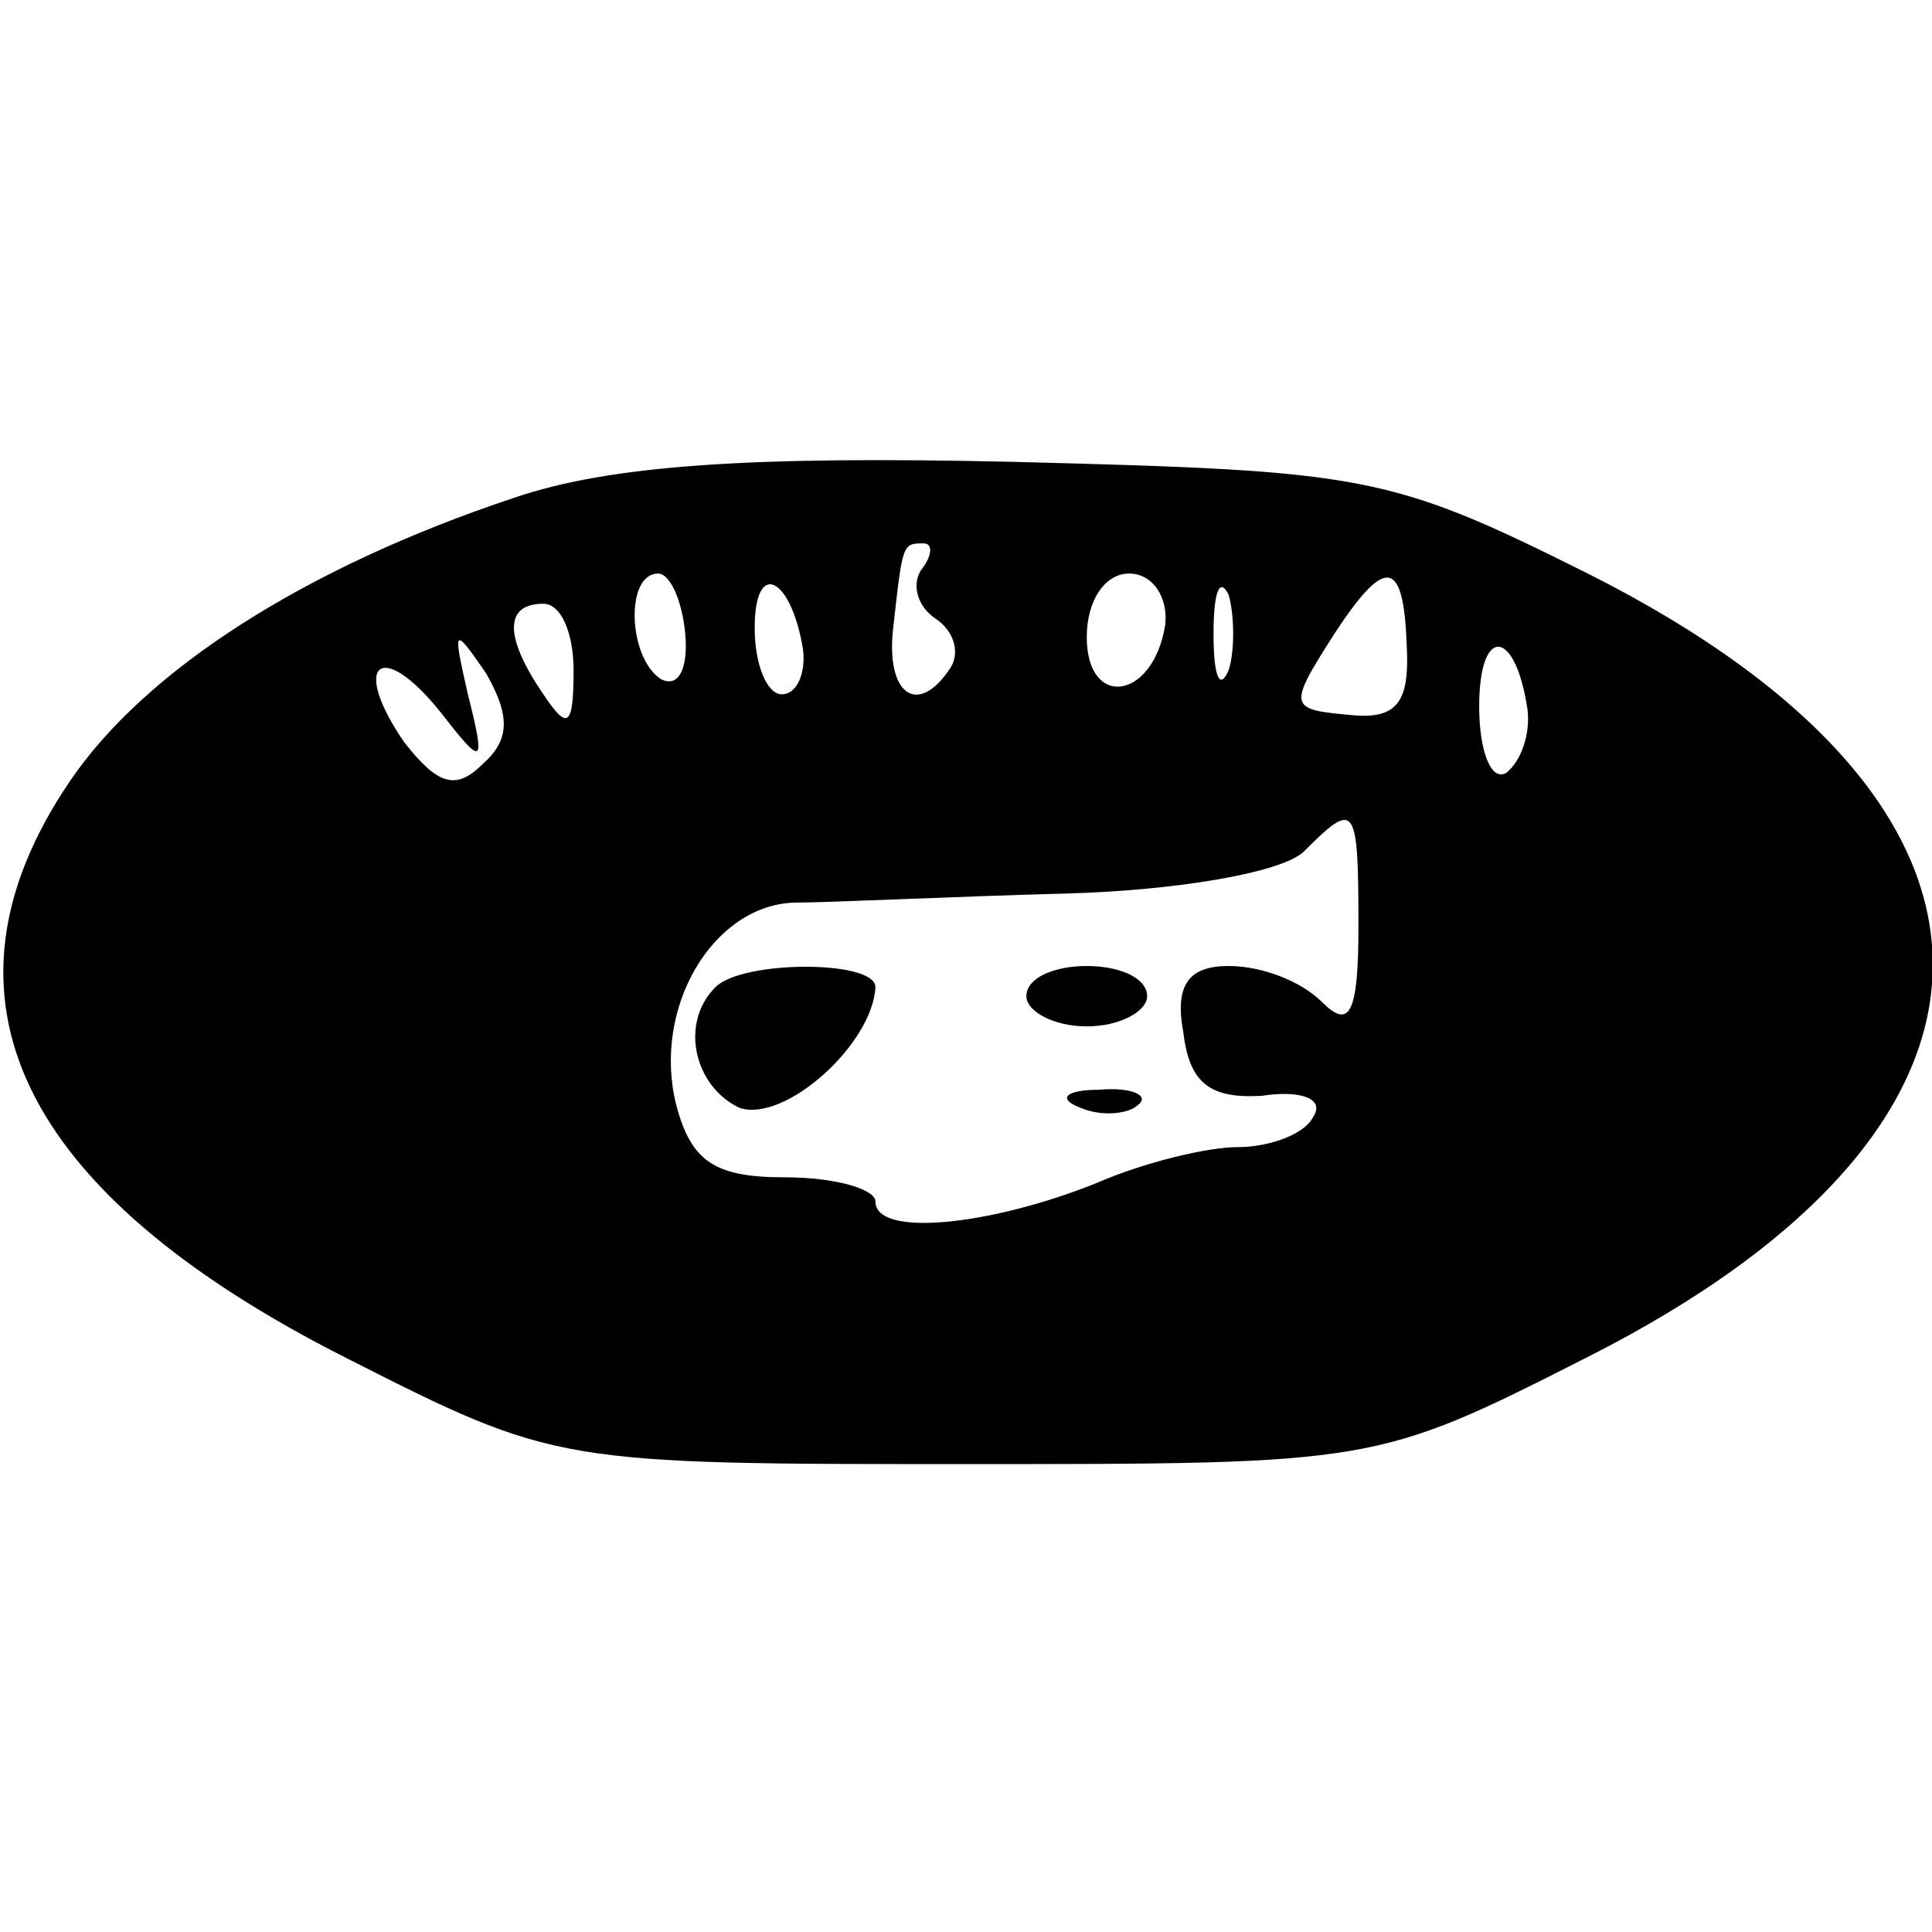
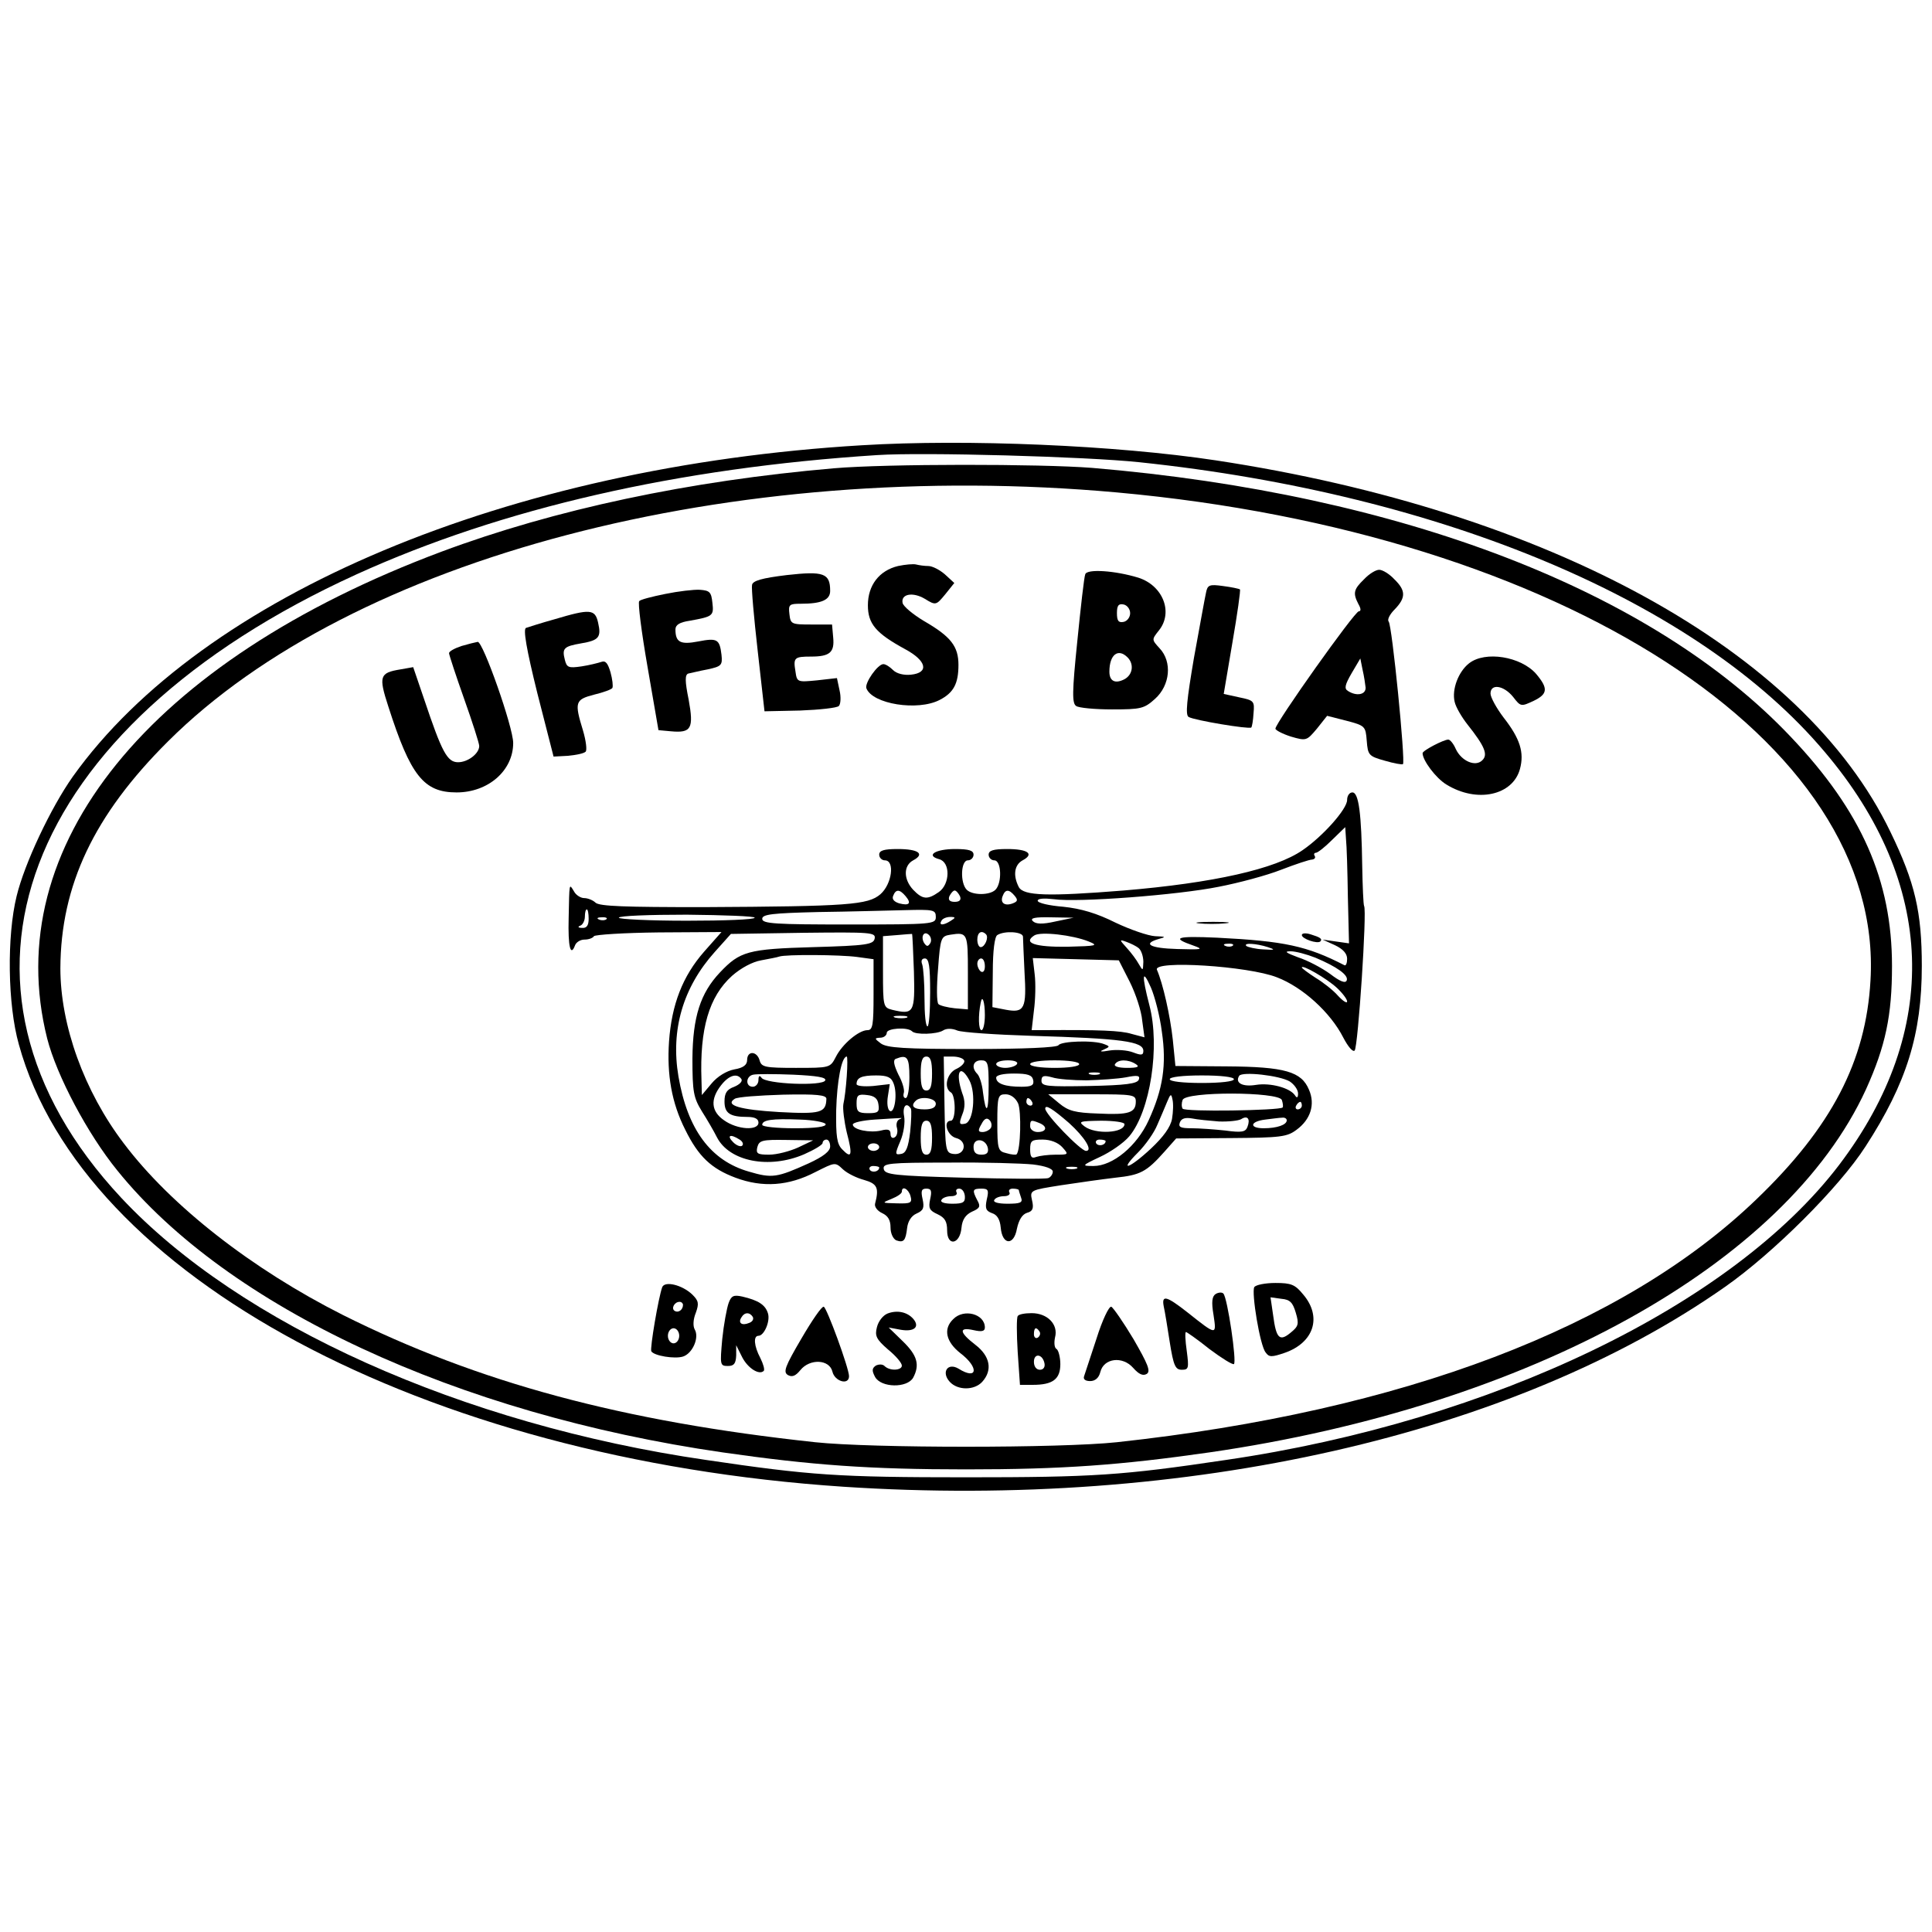
- <svg xmlns="http://www.w3.org/2000/svg" version="1.0" width="64pt" height="64pt" viewBox="0 0 64 64" preserveAspectRatio="xMidYMid meet">
-   <g transform="translate(0,64) scale(0.1,-0.1)" fill="#000000" stroke="none">
-     <path d="M170 475 c-69 -23 -122 -57 -147 -94 -48 -71 -17 -136 92 -191 69 -35 70 -35 205 -35 135 0 136 0 205 35 153 77 154 183 1 260 -66 33 -74 34 -190 37 -87 2 -134 -1 -166 -12z m135 -24 c-3 -5 -1 -12 5 -16 6 -4 8 -11 5 -16 -11 -17 -22 -9 -19 14 3 27 3 27 10 27 3 0 3 -4 -1 -9z m-78 -21 c1 -11 -2 -18 -8 -15 -11 7 -12 35 -1 35 4 0 8 -9 9 -20z m39 -5 c1 -8 -2 -15 -7 -15 -5 0 -9 10 -9 22 0 23 12 17 16 -7z m120 8 c-4 -25 -26 -28 -26 -4 0 12 6 21 14 21 8 0 13 -8 12 -17z m21 -15 c-3 -7 -5 -2 -5 12 0 14 2 19 5 13 2 -7 2 -19 0 -25z m59 8 c1 -18 -3 -24 -17 -23 -22 2 -23 2 -7 27 17 26 23 25 24 -4z m-276 -8 c0 -19 -2 -20 -10 -8 -13 19 -13 30 0 30 6 0 10 -10 10 -22z m-30 -31 c-9 -9 -15 -7 -26 7 -18 26 -8 35 12 10 14 -18 15 -18 9 6 -5 22 -5 23 6 7 8 -14 8 -22 -1 -30z m346 18 c1 -8 -2 -17 -7 -21 -5 -3 -9 7 -9 22 0 27 12 26 16 -1z m-56 -72 c0 -29 -3 -34 -12 -25 -7 7 -20 12 -31 12 -13 0 -18 -6 -15 -22 2 -17 9 -22 26 -21 13 2 21 -1 17 -7 -3 -6 -15 -10 -25 -10 -10 0 -31 -5 -47 -12 -35 -14 -73 -18 -73 -6 0 4 -13 8 -30 8 -23 0 -31 5 -36 24 -8 32 12 66 39 67 12 0 52 2 90 3 37 1 72 7 79 14 17 17 18 16 18 -25z" />
-     <path d="M237 313 c-12 -12 -7 -33 8 -40 15 -5 44 21 45 40 0 9 -44 9 -53 0z" />
-     <path d="M340 310 c0 -5 9 -10 20 -10 11 0 20 5 20 10 0 6 -9 10 -20 10 -11 0 -20 -4 -20 -10z" />
-     <path d="M358 273 c7 -3 16 -2 19 1 4 3 -2 6 -13 5 -11 0 -14 -3 -6 -6z" />
+ <svg xmlns="http://www.w3.org/2000/svg" version="1.0" width="512pt" height="512pt" viewBox="0 0 512 512" preserveAspectRatio="xMidYMid meet">
+   <g transform="translate(0,512) scale(0.1,-0.1)" fill="#000000" stroke="none">
+     <path d="M2284 3940 c-938 -56 -1746 -395 -2091 -878 -58 -82 -128 -230 -149 -317 -26 -106 -24 -287 6 -393 169 -614 1073 -1098 2185 -1172 909 -60 1776 136 2337 530 127 89 302 263 372 372 109 168 149 298 149 478 0 143 -18 221 -83 355 -231 481 -905 851 -1788 985 -264 40 -660 57 -938 40z m736 -45 c806 -85 1481 -370 1816 -768 295 -348 308 -738 38 -1094 -284 -373 -920 -679 -1625 -782 -275 -41 -351 -46 -689 -46 -338 0 -412 5 -689 46 -646 94 -1236 359 -1550 695 -524 561 -265 1247 624 1652 385 175 851 282 1380 316 122 8 554 -4 695 -19z" />
+     <path d="M2210 3879 c-383 -33 -740 -109 -1040 -221 -775 -290 -1173 -781 -1045 -1290 25 -98 107 -253 186 -350 292 -362 899 -645 1604 -747 237 -34 390 -45 645 -45 255 0 408 11 645 45 850 123 1527 498 1740 962 52 115 69 196 69 327 0 227 -81 410 -268 607 -367 388 -1033 644 -1851 713 -139 11 -546 11 -685 -1z m750 -64 c1180 -107 2034 -660 1997 -1293 -12 -214 -103 -389 -302 -580 -353 -340 -938 -562 -1695 -644 -149 -16 -651 -16 -800 0 -511 55 -893 158 -1251 337 -240 121 -456 289 -581 455 -105 138 -168 313 -168 464 1 220 89 406 285 601 489 488 1495 752 2515 660z" />
+     <path d="M2380 3620 c-50 -12 -80 -51 -80 -104 0 -49 21 -74 98 -116 58 -31 65 -63 16 -68 -19 -2 -38 3 -47 12 -9 9 -20 16 -26 16 -15 0 -50 -50 -45 -64 16 -42 136 -61 194 -31 37 19 50 43 50 93 0 49 -20 75 -91 116 -30 18 -55 39 -57 48 -5 24 27 30 59 11 29 -18 30 -17 54 12 l24 30 -25 23 c-14 12 -33 22 -44 22 -10 0 -24 2 -32 4 -7 2 -29 0 -48 -4z" />
+     <path d="M2085 3596 c-66 -8 -90 -15 -92 -26 -2 -8 5 -87 15 -175 l18 -160 94 2 c52 2 98 7 103 12 5 5 6 24 2 41 l-7 33 -53 -6 c-52 -5 -53 -5 -57 24 -6 36 -3 39 41 39 50 0 63 11 59 51 l-3 34 -55 0 c-53 0 -55 1 -58 28 -3 25 0 27 30 27 55 0 78 10 78 34 0 47 -17 53 -115 42z" />
+     <path d="M2876 3598 c-3 -7 -12 -87 -21 -177 -14 -136 -14 -165 -3 -172 7 -5 50 -9 95 -9 77 0 85 2 114 28 40 36 46 98 12 134 -21 23 -21 23 -2 47 39 48 11 119 -54 140 -62 19 -137 24 -141 9z m119 -103 c0 -11 -8 -21 -17 -23 -14 -3 -18 3 -18 23 0 20 4 26 18 23 9 -2 17 -12 17 -23z m-7 -117 c18 -18 14 -46 -8 -58 -25 -13 -40 -5 -40 20 0 45 23 63 48 38z" />
+     <path d="M3615 3585 c-28 -27 -30 -37 -15 -66 7 -12 7 -19 1 -19 -11 0 -221 -296 -221 -311 0 -4 19 -14 41 -21 41 -12 42 -11 69 21 l27 34 51 -13 c50 -13 51 -15 54 -53 3 -38 5 -41 48 -53 24 -7 46 -11 48 -9 7 6 -29 370 -38 378 -4 5 3 19 16 32 30 31 30 50 -1 80 -13 14 -31 25 -40 25 -9 0 -27 -11 -40 -25z m4 -287 c1 -19 -24 -24 -47 -9 -10 6 -8 16 10 47 l23 39 6 -30 c4 -17 7 -38 8 -47z" />
+     <path d="M3196 3549 c-3 -13 -17 -91 -32 -173 -19 -112 -23 -151 -14 -156 15 -9 160 -33 166 -28 2 2 5 19 6 38 3 32 1 34 -38 42 l-41 9 23 136 c13 75 22 139 20 141 -3 2 -22 6 -45 9 -36 5 -41 3 -45 -18z" />
+     <path d="M1763 3546 c-35 -7 -66 -15 -69 -19 -4 -4 6 -82 22 -174 l29 -168 33 -3 c54 -5 61 7 47 84 -10 49 -10 66 -1 69 6 1 29 7 51 11 37 8 40 11 37 39 -5 41 -11 45 -62 35 -47 -9 -60 -2 -60 32 0 12 11 19 38 23 61 11 64 13 60 47 -3 29 -7 33 -33 35 -16 1 -58 -4 -92 -11z" />
+     <path d="M1470 3479 c-36 -10 -70 -21 -76 -23 -8 -3 1 -56 30 -173 l43 -168 38 2 c21 2 42 6 47 11 4 4 1 29 -7 56 -23 75 -21 82 29 95 25 6 47 14 49 18 2 5 0 23 -5 41 -7 24 -13 32 -24 28 -9 -3 -33 -9 -53 -12 -34 -5 -39 -3 -44 17 -8 31 -3 36 43 44 47 8 54 16 45 55 -8 36 -21 37 -115 9z" />
+     <path d="M1223 3408 c-18 -6 -33 -14 -33 -19 0 -4 18 -59 40 -121 22 -62 40 -118 40 -125 0 -20 -30 -43 -56 -43 -29 0 -43 27 -90 167 l-29 85 -34 -6 c-55 -9 -58 -18 -32 -98 59 -184 94 -228 181 -228 84 0 150 58 150 131 0 42 -80 269 -94 268 -6 -1 -26 -6 -43 -11z" />
+     <path d="M3893 3362 c-28 -22 -46 -69 -38 -102 3 -14 19 -41 34 -60 46 -58 55 -80 39 -95 -18 -18 -55 -2 -70 30 -6 14 -15 25 -20 25 -12 0 -68 -29 -68 -36 0 -19 35 -66 63 -83 81 -50 176 -29 195 41 12 44 0 81 -43 136 -19 25 -35 54 -35 64 0 27 35 22 60 -9 20 -26 21 -26 55 -10 37 18 38 33 6 71 -40 46 -135 62 -178 28z" />
+     <path d="M3570 3000 c0 -24 -64 -96 -118 -133 -72 -50 -236 -87 -475 -107 -201 -16 -264 -14 -277 9 -16 31 -12 59 10 71 32 17 14 30 -41 30 -37 0 -49 -4 -49 -15 0 -8 7 -15 15 -15 19 0 21 -60 3 -78 -15 -15 -61 -15 -76 0 -18 18 -16 78 3 78 8 0 15 7 15 15 0 11 -12 15 -49 15 -52 0 -79 -17 -42 -27 30 -8 29 -66 -1 -87 -30 -21 -43 -20 -68 6 -26 28 -26 64 0 78 32 17 14 30 -41 30 -37 0 -49 -4 -49 -15 0 -8 7 -15 15 -15 27 0 19 -63 -12 -90 -33 -28 -84 -32 -470 -34 -204 0 -275 2 -285 12 -6 6 -20 12 -30 12 -9 0 -22 8 -27 18 -13 21 -12 25 -14 -71 -2 -76 5 -104 17 -72 3 8 14 15 25 15 11 0 22 4 25 9 3 4 80 9 172 10 l166 1 -46 -52 c-57 -65 -86 -140 -93 -238 -6 -88 7 -163 43 -234 35 -71 69 -103 133 -127 72 -27 141 -22 212 15 52 26 52 27 73 7 12 -11 37 -23 56 -28 35 -10 40 -21 29 -63 -2 -8 6 -19 19 -25 15 -7 22 -18 22 -38 0 -16 7 -30 15 -34 20 -7 25 -1 29 33 2 17 11 32 25 38 18 8 21 15 16 38 -5 22 -3 28 10 28 13 0 15 -6 10 -28 -5 -24 -2 -30 20 -40 19 -9 25 -19 25 -43 0 -43 34 -37 38 7 2 22 11 35 28 43 21 9 23 14 14 30 -14 27 -13 31 11 31 18 0 20 -4 14 -29 -5 -24 -2 -30 14 -36 13 -4 21 -16 23 -38 4 -47 35 -49 43 -3 5 23 14 38 27 42 15 4 18 12 13 33 -6 27 -5 27 77 40 46 7 110 16 144 20 66 7 82 15 130 69 l31 35 146 1 c130 1 148 3 173 22 37 27 50 67 33 106 -20 48 -63 61 -219 62 l-135 1 -7 70 c-7 64 -26 148 -42 185 -11 26 242 10 318 -20 68 -26 142 -93 176 -160 12 -23 25 -39 30 -34 9 10 33 371 25 383 -2 4 -4 52 -5 107 -2 137 -9 194 -26 194 -8 0 -14 -9 -14 -20z m2 -257 l3 -123 -35 5 -35 5 33 -15 c21 -10 32 -22 32 -36 0 -11 -3 -19 -7 -17 -99 51 -159 64 -337 73 -109 5 -124 0 -63 -21 28 -10 23 -11 -43 -9 -73 2 -94 14 -48 27 19 5 17 6 -11 7 -18 1 -65 17 -105 36 -50 25 -91 37 -138 42 -38 3 -68 10 -68 16 0 6 17 7 43 4 63 -9 328 11 437 33 52 10 127 30 165 45 39 15 75 27 82 27 7 1 10 5 7 10 -3 4 -1 8 3 8 5 0 24 15 43 34 l35 34 2 -31 c2 -18 4 -87 5 -154z m-1172 2 c16 -19 10 -26 -17 -19 -13 4 -20 11 -16 20 7 18 17 18 33 -1z m144 0 c4 -10 -1 -15 -14 -15 -13 0 -18 5 -14 15 4 8 10 15 14 15 4 0 10 -7 14 -15z m145 1 c9 -11 8 -15 -5 -20 -21 -8 -34 1 -27 19 7 19 17 19 32 1z m-1129 -61 c0 -17 -5 -25 -17 -24 -11 0 -13 3 -5 6 6 2 12 13 12 24 0 10 2 19 5 19 3 0 5 -11 5 -25z m920 5 c0 -19 -7 -20 -230 -20 -196 0 -230 2 -230 15 0 12 26 15 148 18 81 1 184 4 230 5 76 2 82 1 82 -18z m-480 -2 c0 -5 -81 -8 -180 -8 -99 0 -180 4 -180 8 0 5 81 8 180 8 99 -1 180 -4 180 -8z m-393 -4 c-3 -3 -12 -4 -19 -1 -8 3 -5 6 6 6 11 1 17 -2 13 -5z m913 -4 c-20 -13 -33 -13 -25 0 3 6 14 10 23 10 15 0 15 -2 2 -10z m277 -2 c-35 -8 -52 -7 -60 1 -8 8 5 11 49 10 l59 -1 -48 -10z m-479 -45 c-3 -16 -21 -19 -163 -23 -173 -5 -194 -11 -247 -67 -52 -55 -72 -118 -73 -228 0 -89 3 -104 25 -140 14 -22 32 -53 40 -69 33 -64 138 -85 231 -45 27 12 49 25 49 30 0 5 5 9 10 9 6 0 10 -8 10 -18 0 -13 -18 -27 -57 -45 -84 -38 -97 -40 -158 -22 -102 29 -163 112 -187 252 -21 124 12 236 96 330 l43 48 192 3 c179 2 192 1 189 -15z m104 -88 c3 -109 0 -115 -58 -101 -23 6 -24 9 -24 101 l0 94 38 3 c20 2 38 3 39 3 1 0 3 -45 5 -100z m43 75 c-6 -9 -9 -9 -16 1 -10 17 0 34 13 21 6 -6 7 -16 3 -22z m100 -76 l0 -99 -35 3 c-19 2 -39 7 -43 11 -5 5 -5 47 -1 94 6 83 8 86 33 90 45 7 46 4 46 -99z m48 100 c8 -8 -3 -34 -14 -34 -5 0 -9 9 -9 20 0 19 11 26 23 14z m98 -6 c0 -7 2 -49 4 -93 6 -98 0 -110 -49 -101 l-36 7 1 92 c0 58 5 95 12 99 19 12 67 9 68 -4z m174 -13 c27 -11 22 -12 -57 -14 -85 -1 -118 10 -87 30 17 11 102 1 144 -16z m133 -18 c6 -5 12 -21 12 -36 -1 -24 -1 -25 -12 -6 -6 11 -20 30 -32 43 -20 22 -20 23 -1 16 11 -4 26 -11 33 -17z m249 7 c-3 -3 -12 -4 -19 -1 -8 3 -5 6 6 6 11 1 17 -2 13 -5z m93 -4 c21 -7 19 -8 -12 -6 -21 1 -41 6 -45 9 -9 9 26 7 57 -3z m126 -28 c57 -24 88 -46 83 -60 -3 -9 -18 -3 -44 17 -22 16 -60 36 -85 44 -32 12 -38 16 -20 16 14 0 43 -8 66 -17z m-1215 2 l44 -6 0 -94 c0 -80 -2 -94 -16 -94 -23 0 -67 -37 -84 -71 -15 -29 -16 -29 -106 -29 -82 0 -91 2 -96 20 -7 25 -33 26 -33 1 0 -13 -10 -21 -34 -25 -21 -4 -45 -19 -60 -37 l-26 -31 -1 39 c-5 137 20 222 81 277 24 21 54 37 77 41 21 4 43 8 48 10 17 6 161 5 206 -1z m194 -94 c0 -49 -3 -90 -7 -90 -5 0 -8 33 -8 74 0 41 -3 81 -6 90 -4 10 -1 16 7 16 11 0 14 -21 14 -90z m145 69 c0 -11 -4 -17 -10 -14 -5 3 -10 13 -10 21 0 8 5 14 10 14 6 0 10 -9 10 -21z m384 -41 c16 -32 31 -78 33 -103 l6 -44 -34 9 c-29 9 -85 11 -235 10 l-30 0 6 52 c4 29 5 72 2 96 l-5 43 114 -3 114 -3 29 -57z m549 -16 c15 -14 27 -30 27 -36 0 -6 -11 1 -24 15 -13 15 -40 36 -60 48 -20 13 -36 25 -36 27 0 9 66 -29 93 -54z m-464 -116 c13 -88 3 -152 -35 -235 -31 -68 -95 -121 -146 -121 -32 0 -32 1 17 24 28 13 63 37 78 55 55 66 82 237 53 347 -21 81 -19 99 4 47 10 -23 24 -76 29 -117z m-469 44 c0 -22 -4 -40 -9 -40 -8 0 -9 39 -2 73 4 22 11 2 11 -33z m-207 -7 c-7 -2 -21 -2 -30 0 -10 3 -4 5 12 5 17 0 24 -2 18 -5z m14 -36 c9 -10 66 -8 82 2 9 6 24 6 38 0 13 -5 101 -11 196 -14 241 -7 297 -15 297 -40 0 -12 -6 -12 -27 -4 -15 6 -44 8 -63 5 -22 -4 -28 -3 -16 2 18 8 18 9 2 15 -27 11 -114 8 -121 -3 -4 -6 -91 -10 -229 -10 -180 0 -226 3 -242 15 -17 13 -17 14 -1 15 9 0 17 6 17 13 0 12 55 16 67 4z m-173 -119 c-2 -29 -6 -62 -9 -74 -2 -12 2 -45 9 -75 16 -61 13 -71 -12 -45 -14 14 -17 34 -16 104 2 75 14 142 28 142 2 0 2 -24 0 -52z m166 -3 c0 -30 -4 -55 -10 -55 -5 0 -7 6 -5 13 3 7 -3 29 -14 49 -12 25 -15 39 -7 42 30 12 36 5 36 -49z m60 10 c0 -33 -4 -45 -15 -45 -11 0 -15 12 -15 45 0 33 4 45 15 45 11 0 15 -12 15 -45z m85 35 c3 -5 -5 -15 -19 -22 -27 -11 -36 -51 -16 -63 6 -3 10 -22 10 -41 0 -19 -4 -34 -10 -34 -22 0 -10 -40 14 -46 31 -8 24 -47 -8 -42 -20 3 -21 9 -23 131 l-2 127 24 0 c13 0 27 -4 30 -10z m65 -67 c0 -72 -7 -80 -15 -18 -2 21 -9 43 -15 49 -17 17 -11 36 10 36 18 0 20 -7 20 -67z m75 57 c-3 -5 -17 -10 -31 -10 -13 0 -24 5 -24 10 0 6 14 10 31 10 17 0 28 -4 24 -10z m165 0 c0 -6 -28 -10 -65 -10 -37 0 -65 4 -65 10 0 6 28 10 65 10 37 0 65 -4 65 -10z m150 0 c11 -7 5 -10 -23 -10 -23 0 -36 4 -32 10 8 13 35 13 55 0z m-823 -43 c-5 -16 -159 -10 -169 7 -5 7 -8 5 -8 -6 0 -10 -7 -18 -15 -18 -20 0 -19 28 1 32 9 2 57 2 106 0 63 -3 88 -7 85 -15z m382 0 c18 -34 11 -111 -12 -115 -15 -3 -16 0 -7 24 8 19 8 37 0 57 -19 56 -6 80 19 34z m169 1 c3 -14 -4 -18 -31 -18 -43 0 -67 8 -67 24 0 7 19 11 47 11 37 0 48 -4 51 -17z m175 15 c-7 -2 -19 -2 -25 0 -7 3 -2 5 12 5 14 0 19 -2 13 -5z m505 -19 c12 -8 22 -22 22 -32 0 -11 -3 -13 -8 -5 -13 20 -65 34 -103 28 -36 -6 -57 5 -45 24 8 12 107 1 134 -15z m-1453 6 c3 -6 -5 -14 -19 -20 -20 -7 -26 -17 -26 -39 0 -31 14 -41 61 -41 19 0 29 -5 29 -15 0 -22 -56 -19 -91 6 -35 24 -37 56 -8 93 21 27 43 33 54 16z m403 -11 c11 -27 3 -81 -10 -73 -6 4 -8 21 -5 39 l5 32 -44 -5 c-25 -2 -44 0 -44 5 0 17 13 23 52 23 30 0 40 -5 46 -21z m512 8 c36 1 82 4 104 8 30 6 38 5 34 -6 -4 -11 -35 -15 -131 -17 -112 -2 -127 -1 -127 14 0 13 6 15 28 9 15 -5 56 -8 92 -8z m390 3 c0 -6 -35 -10 -85 -10 -50 0 -85 4 -85 10 0 6 35 10 85 10 50 0 85 -4 85 -10z m-1080 -52 c-1 -37 -15 -41 -126 -35 -103 6 -144 18 -117 35 7 5 64 9 128 11 90 2 115 -1 115 -11z m138 -15 c3 -20 -1 -23 -27 -23 -27 0 -31 4 -31 26 0 22 4 25 28 22 19 -2 28 -9 30 -25z m370 3 c9 -20 7 -124 -4 -135 -1 -2 -14 -1 -27 3 -22 5 -24 10 -24 81 0 70 2 75 22 75 13 0 26 -9 33 -24z m312 5 c0 -30 -18 -36 -100 -32 -61 2 -79 7 -103 27 l-29 24 116 0 c108 0 116 -1 116 -19z m96 -46 c-4 -22 -23 -48 -56 -79 -58 -54 -87 -63 -34 -10 20 20 43 53 51 73 9 20 20 47 26 61 9 22 11 22 14 7 3 -11 2 -34 -1 -52z m291 50 c3 -9 4 -18 2 -20 -9 -8 -260 -12 -265 -3 -3 5 -3 15 0 23 8 23 254 22 263 0z m-917 -10 c0 -10 -10 -15 -30 -15 -29 0 -38 9 -23 23 13 13 53 7 53 -8z m255 5 c3 -5 1 -10 -4 -10 -6 0 -11 5 -11 10 0 6 2 10 4 10 3 0 8 -4 11 -10z m715 -10 c0 -5 -5 -10 -11 -10 -5 0 -7 5 -4 10 3 6 8 10 11 10 2 0 4 -4 4 -10z m-1036 -8 c2 -4 1 -32 -2 -62 -5 -41 -11 -56 -24 -58 -16 -3 -17 -1 -2 34 9 21 13 50 10 66 -5 26 6 39 18 20z m419 -38 c42 -38 64 -74 45 -74 -14 0 -108 97 -108 112 0 12 19 0 63 -38z m-645 -3 c2 -7 -26 -11 -82 -11 -47 0 -86 4 -86 9 0 13 25 17 100 14 35 -1 66 -7 68 -12z m196 13 c-7 -3 -10 -13 -7 -23 3 -10 0 -22 -6 -25 -6 -4 -11 0 -11 9 0 11 -6 14 -25 9 -29 -7 -75 2 -75 16 0 5 26 11 58 13 31 2 62 4 67 4 6 1 5 -1 -1 -3z m242 -23 c-4 -6 -14 -11 -22 -11 -12 0 -13 4 -3 21 7 14 14 18 21 11 6 -6 7 -15 4 -21z m604 17 c25 -1 52 2 59 6 17 11 25 1 17 -20 -5 -14 -15 -16 -59 -10 -28 3 -69 6 -89 6 -30 0 -36 3 -31 16 4 10 14 13 32 10 14 -3 46 -6 71 -8z m180 3 c0 -12 -26 -21 -61 -21 -39 0 -37 18 4 23 17 2 38 5 45 5 6 1 12 -2 12 -7z m-940 -46 c0 -33 -4 -45 -15 -45 -11 0 -15 12 -15 45 0 33 4 45 15 45 11 0 15 -12 15 -45z m284 39 c23 -9 20 -24 -4 -24 -11 0 -20 7 -20 15 0 17 2 18 24 9z m226 -3 c0 -24 -77 -28 -106 -6 -17 13 -14 14 44 15 34 0 62 -4 62 -9z m-1020 -41 c8 -5 11 -12 7 -16 -4 -4 -15 0 -24 9 -18 18 -8 23 17 7z m155 -21 c-22 -10 -56 -19 -77 -19 -31 0 -35 3 -31 20 5 18 13 20 77 19 l71 -1 -40 -19z m503 -2 c2 -12 -3 -17 -17 -17 -15 0 -21 6 -21 21 0 25 33 22 38 -4z m197 3 c18 -20 17 -20 -18 -20 -19 0 -42 -3 -51 -6 -12 -5 -16 0 -16 20 0 23 4 26 33 26 21 0 41 -8 52 -20z m115 16 c0 -11 -19 -15 -25 -6 -3 5 1 10 9 10 9 0 16 -2 16 -4z m-600 -16 c0 -5 -7 -10 -15 -10 -8 0 -15 5 -15 10 0 6 7 10 15 10 8 0 15 -4 15 -10z m408 -46 c32 -4 52 -11 52 -19 0 -7 -6 -15 -12 -17 -7 -3 -107 -2 -223 1 -186 5 -210 8 -213 23 -3 15 13 17 170 17 95 1 197 -2 226 -5z m-408 -8 c0 -11 -19 -15 -25 -6 -3 5 1 10 9 10 9 0 16 -2 16 -4z m523 -3 c-7 -2 -19 -2 -25 0 -7 3 -2 5 12 5 14 0 19 -2 13 -5z m-440 -73 c5 -18 0 -20 -36 -19 -41 1 -41 1 -14 12 15 6 27 14 27 19 0 17 18 7 23 -12z m144 0 c1 -16 -4 -20 -33 -20 -21 0 -33 4 -29 10 3 6 15 10 26 10 11 0 17 5 14 10 -3 6 0 10 7 10 8 0 14 -9 15 -20z m143 16 c0 -2 3 -11 6 -20 5 -13 -2 -16 -36 -16 -25 0 -39 4 -35 10 3 6 15 10 26 10 11 0 17 5 14 10 -3 6 1 10 9 10 9 0 16 -2 16 -4z" />
+     <path d="M3177 2673 c18 -2 50 -2 70 0 21 2 7 4 -32 4 -38 0 -55 -2 -38 -4z" />
+     <path d="M3450 2642 c0 -10 41 -24 49 -17 6 7 0 11 -26 19 -13 4 -23 3 -23 -2z" />
+     <path d="M1755 1709 c-10 -27 -33 -163 -29 -170 7 -12 62 -21 84 -14 25 8 44 50 31 72 -5 9 -4 27 3 44 9 25 7 32 -9 48 -27 26 -73 37 -80 20z m55 -47 c0 -13 -12 -22 -22 -16 -10 6 -1 24 13 24 5 0 9 -4 9 -8z m-10 -82 c0 -11 -7 -20 -15 -20 -8 0 -15 9 -15 20 0 11 7 20 15 20 8 0 15 -9 15 -20z" />
+     <path d="M3324 1709 c-8 -14 15 -155 30 -173 9 -13 16 -13 51 -1 77 27 99 95 49 154 -22 27 -32 31 -74 31 -27 0 -52 -5 -56 -11z m110 -68 c9 -30 7 -36 -14 -53 -29 -24 -38 -15 -46 46 l-7 48 29 -4 c23 -2 30 -10 38 -37z" />
+     <path d="M3222 1691 c-10 -6 -12 -21 -6 -56 8 -54 9 -55 -69 7 -56 44 -69 47 -63 16 3 -13 10 -56 16 -95 10 -63 15 -73 32 -73 18 0 19 4 13 50 -4 28 -5 50 -2 50 2 0 31 -20 62 -45 32 -24 61 -42 65 -40 8 5 -17 176 -28 187 -4 4 -13 3 -20 -1z" />
+     <path d="M1931 1667 c-5 -14 -13 -57 -17 -96 -6 -68 -6 -71 15 -71 16 0 21 6 22 28 l0 27 16 -32 c15 -29 45 -48 57 -36 3 3 -1 18 -9 34 -17 32 -19 59 -5 59 15 0 32 39 25 60 -7 22 -25 34 -68 44 -23 5 -29 2 -36 -17z m64 -37 c3 -6 -1 -13 -10 -16 -19 -8 -30 0 -20 15 8 14 22 14 30 1z" />
+     <path d="M2124 1573 c-44 -75 -49 -89 -36 -97 11 -6 20 -3 33 13 25 31 77 29 85 -4 6 -26 44 -37 44 -12 0 21 -59 182 -67 184 -5 2 -31 -36 -59 -84z" />
+     <path d="M2906 1573 c-16 -49 -31 -94 -33 -100 -3 -8 3 -13 16 -13 13 0 23 8 27 24 9 37 59 43 87 11 15 -17 26 -22 36 -16 11 7 3 26 -35 92 -27 45 -54 84 -59 86 -6 2 -24 -36 -39 -84z" />
+     <path d="M2352 1639 c-12 -5 -24 -20 -28 -36 -6 -23 -2 -32 29 -59 21 -17 37 -36 37 -43 0 -13 -32 -15 -46 -1 -5 5 -15 5 -23 1 -10 -7 -11 -13 -2 -30 16 -29 85 -30 101 -2 18 34 11 59 -27 96 l-38 37 32 -6 c35 -6 51 7 34 28 -16 19 -43 25 -69 15z" />
+     <path d="M2526 1624 c-27 -26 -19 -60 19 -90 50 -38 46 -73 -5 -41 -29 17 -46 -10 -23 -35 21 -23 65 -23 86 0 28 31 21 68 -18 98 -43 33 -45 48 -5 39 22 -5 30 -3 30 7 0 36 -56 51 -84 22z" />
+     <path d="M2697 1632 c-3 -4 -3 -46 0 -95 l6 -87 34 0 c53 0 73 15 73 55 0 18 -5 37 -10 40 -6 3 -7 17 -4 31 9 34 -20 64 -62 64 -18 0 -35 -3 -37 -8z m58 -41 c3 -5 1 -12 -5 -16 -5 -3 -10 1 -10 9 0 18 6 21 15 7z m13 -84 c2 -10 -3 -17 -12 -17 -10 0 -16 9 -16 21 0 24 23 21 28 -4z" />
  </g>
</svg>
